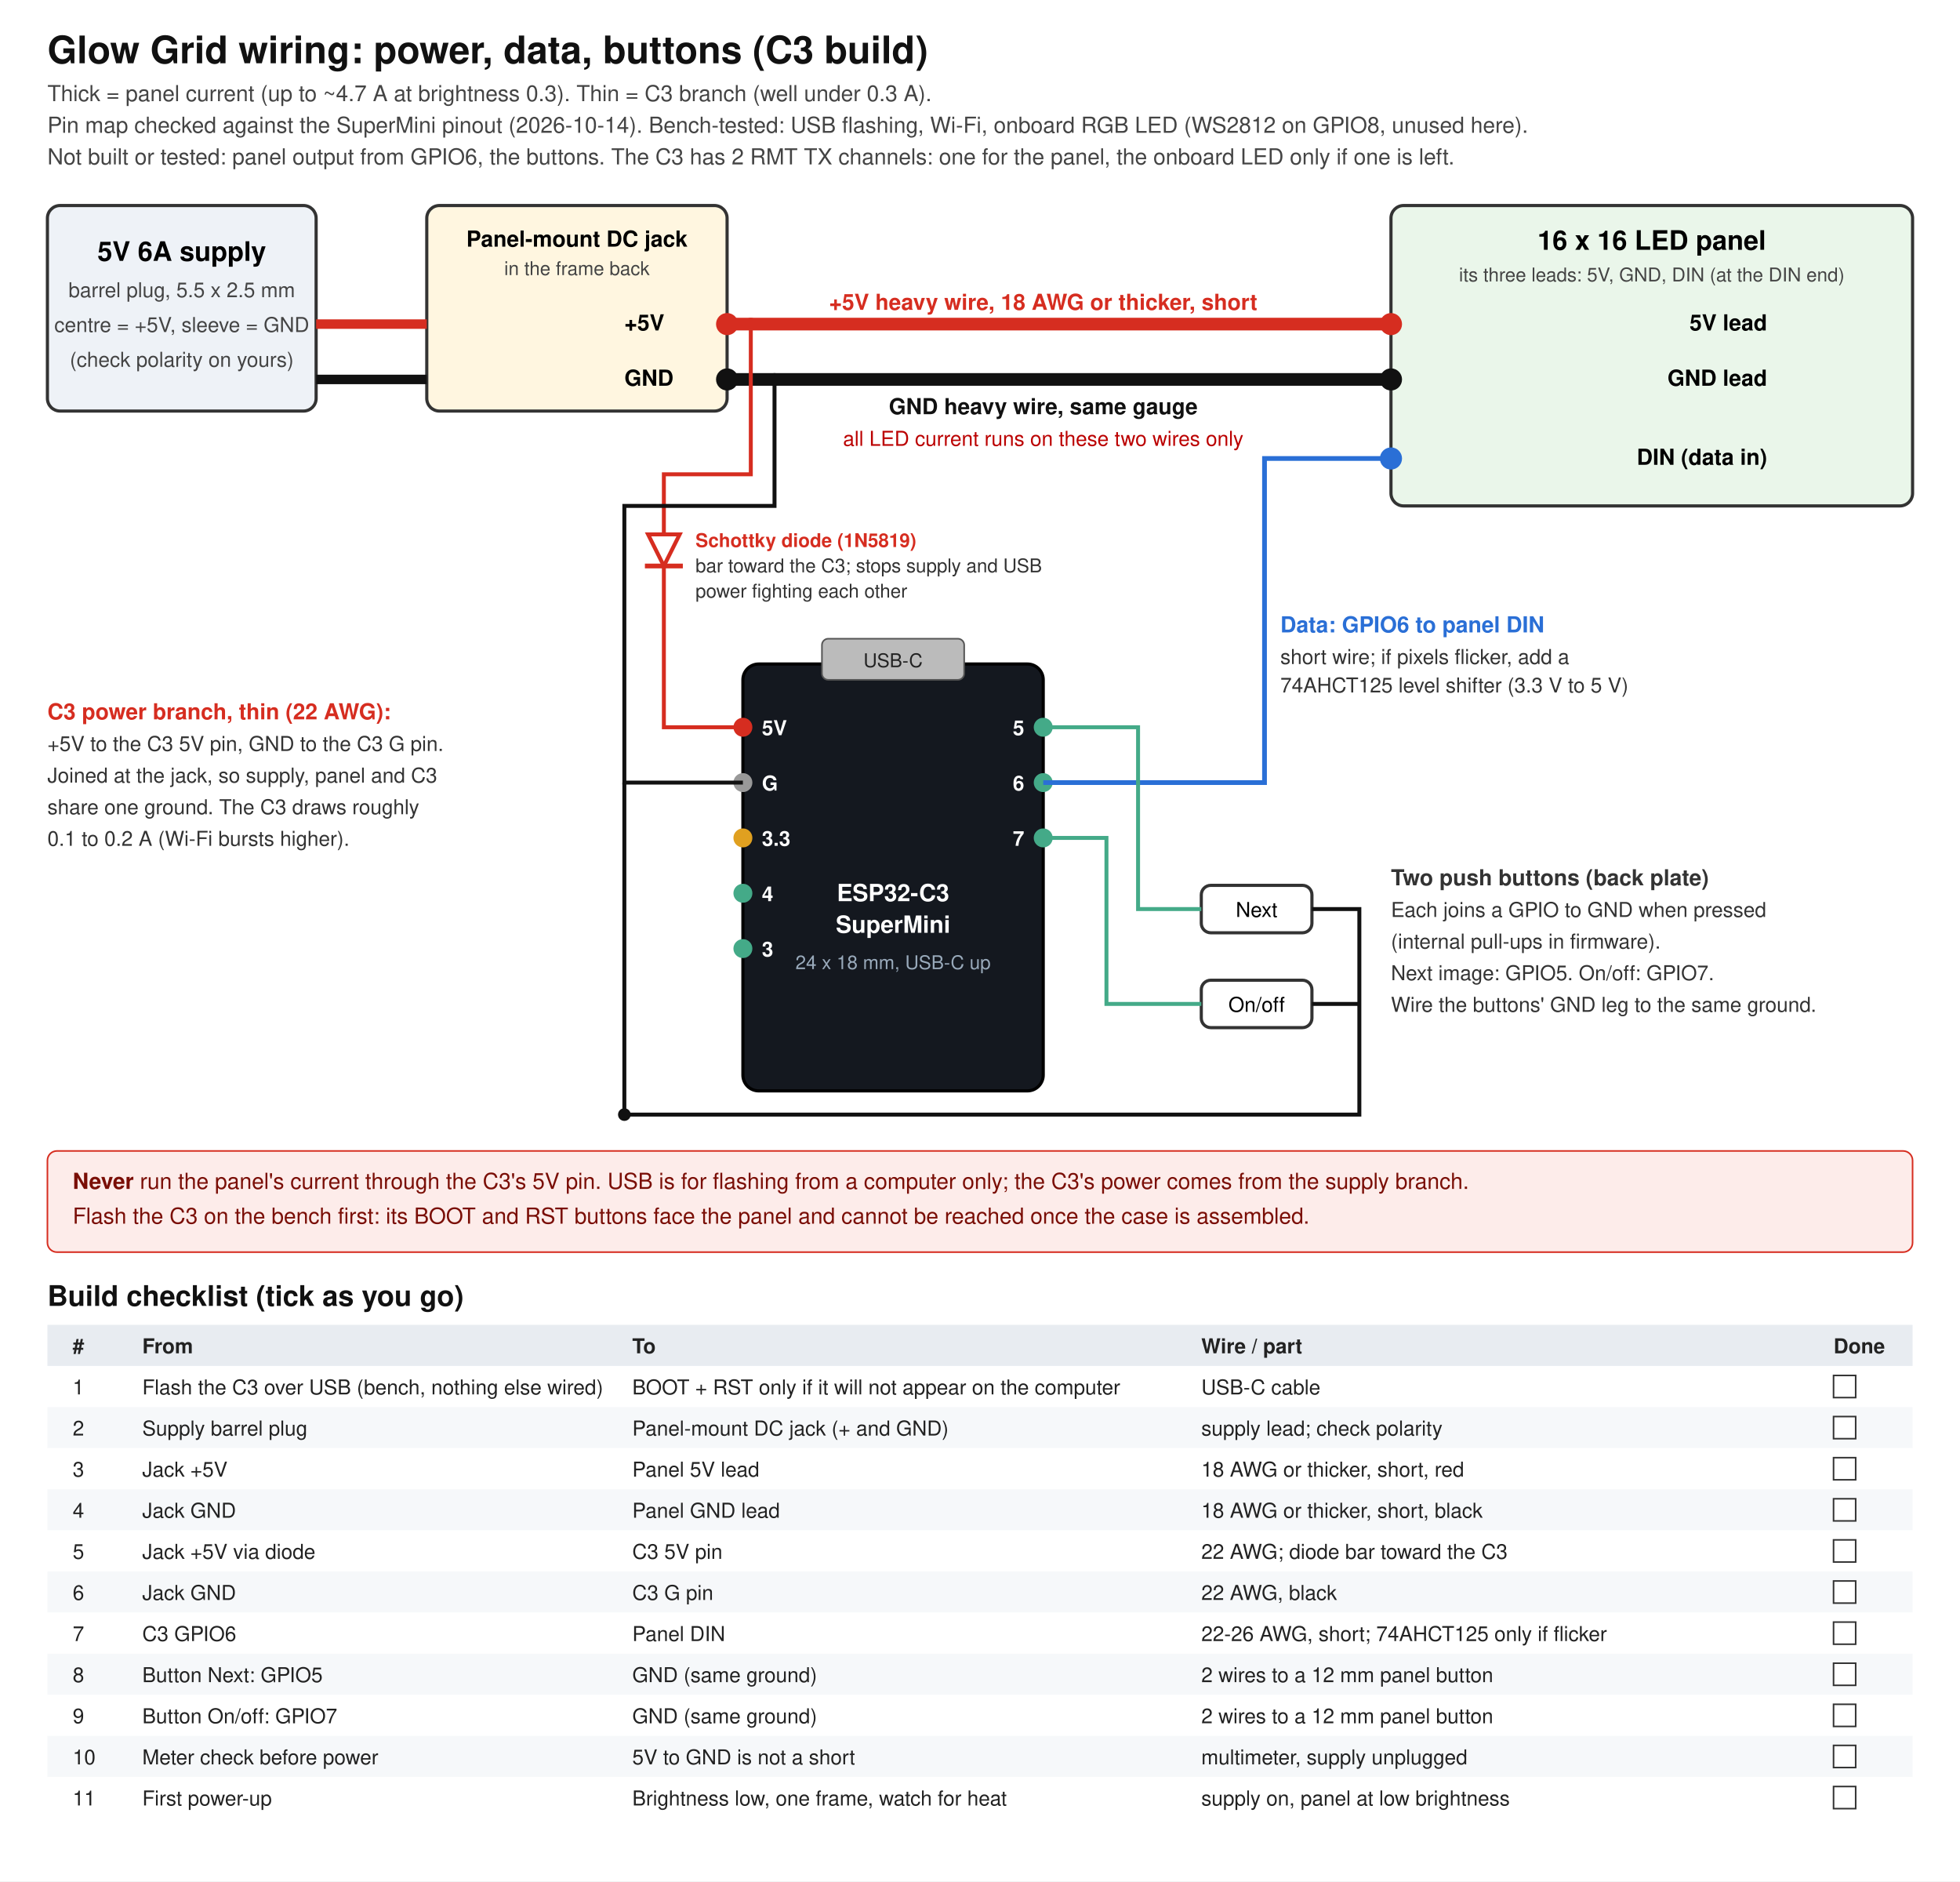
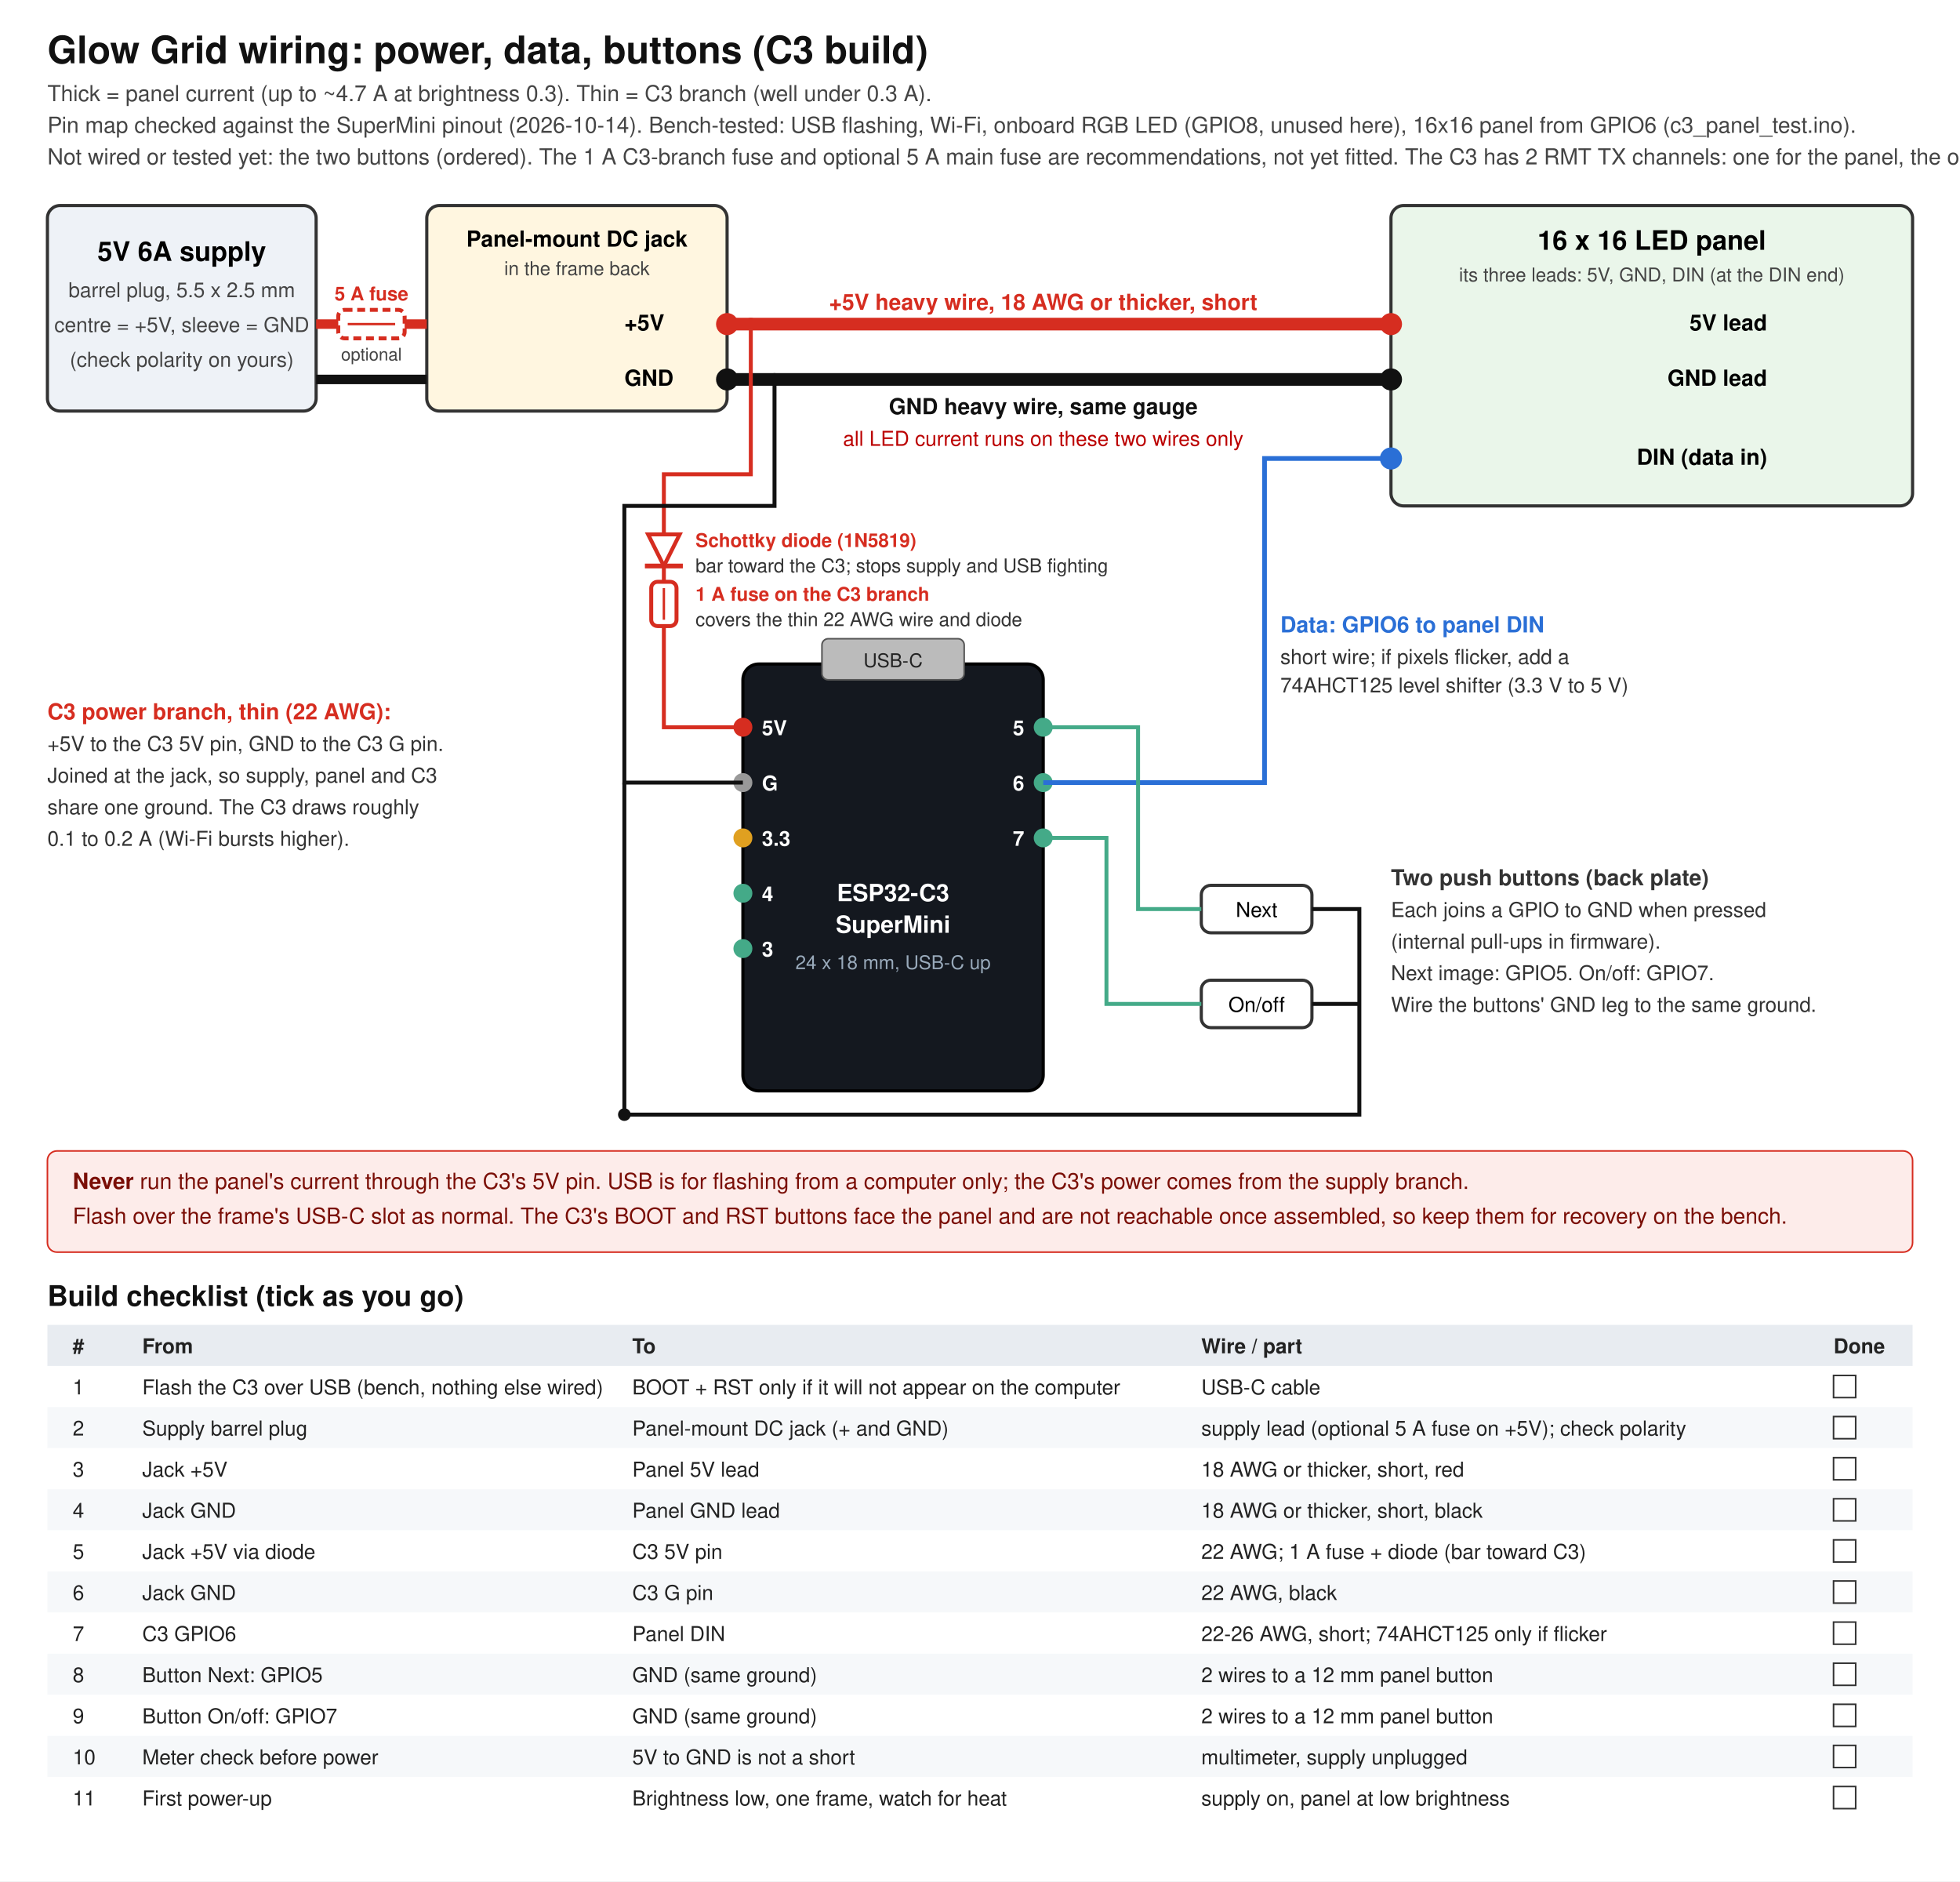
<svg xmlns="http://www.w3.org/2000/svg" viewBox="0 0 1240 1190" font-family="Helvetica, Arial, sans-serif">
  <rect width="1240" height="1190" fill="#fff" />
  <text x="30" y="40" font-size="24" font-weight="700" fill="#111">Glow Grid wiring: power, data, buttons (C3 build)</text>
  <text x="30" y="64" font-size="14" fill="#444">Thick = panel current (up to ~4.7 A at brightness 0.3). Thin = C3 branch (well under 0.3 A).</text>
-   <text x="30" y="84" font-size="14" fill="#444">Pin map checked against the SuperMini pinout (2026-10-14). Bench-tested: USB flashing, Wi-Fi, onboard RGB LED (WS2812 on GPIO8, unused here).</text>
-   <text x="30" y="104" font-size="14" fill="#444">Not built or tested: panel output from GPIO6, the buttons. The C3 has 2 RMT TX channels: one for the panel, the onboard LED only if one is left.</text>
+   <text x="30" y="84" font-size="14" fill="#444">Pin map checked against the SuperMini pinout (2026-10-14). Bench-tested: USB flashing, Wi-Fi, onboard RGB LED (GPIO8, unused here), 16x16 panel from GPIO6 (c3_panel_test.ino).</text>
+   <text x="30" y="104" font-size="14" fill="#444">Not wired or tested yet: the two buttons (ordered). The 1 A C3-branch fuse and optional 5 A main fuse are recommendations, not yet fitted. The C3 has 2 RMT TX channels: one for the panel, the onboard LED only if one is left.</text>
  <rect x="30" y="130" width="170" height="130" rx="8" fill="#eef2f7" stroke="#333" stroke-width="2" />
  <text x="115" y="165" font-size="17" font-weight="700" text-anchor="middle">5V 6A supply</text>
  <text x="115" y="188" font-size="13" text-anchor="middle" fill="#444">barrel plug, 5.5 x 2.5 mm</text>
  <text x="115" y="210" font-size="13" text-anchor="middle" fill="#444">centre = +5V, sleeve = GND</text>
  <text x="115" y="232" font-size="13" text-anchor="middle" fill="#444">(check polarity on yours)</text>
  <rect x="270" y="130" width="190" height="130" rx="8" fill="#fff6e0" stroke="#333" stroke-width="2" />
  <text x="365" y="156" font-size="14" font-weight="700" text-anchor="middle">Panel-mount DC jack</text>
  <text x="365" y="174" font-size="12" text-anchor="middle" fill="#444">in the frame back</text>
  <circle cx="460" cy="205" r="7" fill="#d62d20" />
  <text x="395" y="209" font-size="14" font-weight="700">+5V</text>
  <circle cx="460" cy="240" r="7" fill="#111" />
  <text x="395" y="244" font-size="14" font-weight="700">GND</text>
  <path d="M200 205 H270" stroke="#d62d20" stroke-width="6" />
+   <rect x="214" y="196" width="42" height="18" rx="4" fill="#fff" stroke="#d62d20" stroke-width="2.5" stroke-dasharray="5 3" />
+   <path d="M220 205 H250" stroke="#d62d20" stroke-width="1.5" />
+   <text x="235" y="190" font-size="12" font-weight="700" text-anchor="middle" fill="#d62d20">5 A fuse</text>
+   <text x="235" y="228" font-size="11" text-anchor="middle" fill="#444">optional</text>
  <path d="M200 240 H270" stroke="#111" stroke-width="6" />
  <rect x="880" y="130" width="330" height="190" rx="8" fill="#eaf6ea" stroke="#333" stroke-width="2" />
  <text x="1045" y="158" font-size="17" font-weight="700" text-anchor="middle">16 x 16 LED panel</text>
  <text x="1045" y="178" font-size="12" text-anchor="middle" fill="#444">its three leads: 5V, GND, DIN (at the DIN end)</text>
  <circle cx="880" cy="205" r="7" fill="#d62d20" />
  <text x="1118" y="209" font-size="14" font-weight="700" text-anchor="end">5V lead</text>
  <circle cx="880" cy="240" r="7" fill="#111" />
  <text x="1118" y="244" font-size="14" font-weight="700" text-anchor="end">GND lead</text>
  <circle cx="880" cy="290" r="7" fill="#2a6fd6" />
  <text x="1118" y="294" font-size="14" font-weight="700" text-anchor="end">DIN (data in)</text>
  <path d="M460 205 H880" stroke="#d62d20" stroke-width="8" />
  <path d="M460 240 H880" stroke="#111" stroke-width="8" />
  <text x="660" y="196" font-size="14" font-weight="700" fill="#d62d20" text-anchor="middle">+5V  heavy wire, 18 AWG or thicker, short</text>
  <text x="660" y="262" font-size="14" font-weight="700" fill="#111" text-anchor="middle">GND  heavy wire, same gauge</text>
  <text x="660" y="282" font-size="13" fill="#b00" text-anchor="middle">all LED current runs on these two wires only</text>
  <rect x="470" y="420" width="190" height="270" rx="10" fill="#14181f" stroke="#000" stroke-width="2" />
  <rect x="520" y="404" width="90" height="26" rx="4" fill="#bbb" stroke="#555" />
  <text x="565" y="422" font-size="12" text-anchor="middle" fill="#222">USB-C</text>
  <text x="565" y="570" font-size="15" font-weight="700" text-anchor="middle" fill="#fff">ESP32-C3</text>
  <text x="565" y="590" font-size="15" font-weight="700" text-anchor="middle" fill="#fff">SuperMini</text>
  <text x="565" y="613" font-size="12" text-anchor="middle" fill="#9ab">24 x 18 mm, USB-C up</text>
  <g font-size="13" fill="#fff" font-weight="700">
    <circle cx="470" cy="460" r="6" fill="#d62d20" />
    <text x="482" y="465">5V</text>
    <circle cx="470" cy="495" r="6" fill="#999" />
    <text x="482" y="500">G</text>
    <circle cx="470" cy="530" r="6" fill="#e0a020" />
    <text x="482" y="535">3.3</text>
    <circle cx="470" cy="565" r="6" fill="#4a8" />
    <text x="482" y="570">4</text>
    <circle cx="470" cy="600" r="6" fill="#4a8" />
    <text x="482" y="605">3</text>
    <circle cx="660" cy="460" r="6" fill="#4a8" />
    <text x="648" y="465" text-anchor="end">5</text>
    <circle cx="660" cy="495" r="6" fill="#4a8" />
    <text x="648" y="500" text-anchor="end">6</text>
    <circle cx="660" cy="530" r="6" fill="#4a8" />
    <text x="648" y="535" text-anchor="end">7</text>
  </g>
  <path d="M475 205 V300 H420 V460 H470" fill="none" stroke="#d62d20" stroke-width="2.5" />
  <path d="M490 240 V320 H395 V495 H470" fill="none" stroke="#111" stroke-width="2.5" />
  <circle cx="475" cy="205" r="4" fill="#d62d20" />
  <circle cx="490" cy="240" r="4" fill="#111" />
  <text x="30" y="455" font-size="14" font-weight="700" fill="#d62d20">C3 power branch, thin (22 AWG):</text>
  <text x="30" y="475" font-size="13" fill="#333">+5V to the C3 5V pin, GND to the C3 G pin.</text>
  <text x="30" y="495" font-size="13" fill="#333">Joined at the jack, so supply, panel and C3</text>
  <text x="30" y="515" font-size="13" fill="#333">share one ground. The C3 draws roughly</text>
  <text x="30" y="535" font-size="13" fill="#333">0.1 to 0.2 A (Wi-Fi bursts higher).</text>
  <polygon points="410,338 430,338 420,358" fill="#fff" stroke="#d62d20" stroke-width="2.5" />
  <line x1="408" y1="358" x2="432" y2="358" stroke="#d62d20" stroke-width="3" />
  <text x="440" y="346" font-size="12" font-weight="700" fill="#d62d20">Schottky diode (1N5819)</text>
-   <text x="440" y="362" font-size="12" fill="#333">bar toward the C3; stops supply and USB</text>
-   <text x="440" y="378" font-size="12" fill="#333">power fighting each other</text>
+   <text x="440" y="362" font-size="12" fill="#333">bar toward the C3; stops supply and USB fighting</text>
+   <rect x="412" y="368" width="16" height="28" rx="4" fill="#fff" stroke="#d62d20" stroke-width="2.5" />
+   <path d="M420 372 V392" stroke="#d62d20" stroke-width="1.5" />
+   <text x="440" y="380" font-size="12" font-weight="700" fill="#d62d20">1 A fuse on the C3 branch</text>
+   <text x="440" y="396" font-size="12" fill="#333">covers the thin 22 AWG wire and diode</text>
  <path d="M660 495 H800 V290 H880" fill="none" stroke="#2a6fd6" stroke-width="3" />
  <text x="810" y="400" font-size="14" font-weight="700" fill="#2a6fd6">Data: GPIO6 to panel DIN</text>
  <text x="810" y="420" font-size="13" fill="#333">short wire; if pixels flicker, add a</text>
  <text x="810" y="438" font-size="13" fill="#333">74AHCT125 level shifter (3.3 V to 5 V)</text>
  <rect x="760" y="560" width="70" height="30" rx="6" fill="#fff" stroke="#333" stroke-width="2" />
  <text x="795" y="580" font-size="13" text-anchor="middle">Next</text>
  <rect x="760" y="620" width="70" height="30" rx="6" fill="#fff" stroke="#333" stroke-width="2" />
  <text x="795" y="640" font-size="13" text-anchor="middle">On/off</text>
  <path d="M660 460 H720 V575 H760" fill="none" stroke="#4a8" stroke-width="2.5" />
  <path d="M660 530 H700 V635 H760" fill="none" stroke="#4a8" stroke-width="2.5" />
  <path d="M830 575 H860 V705 H395" fill="none" stroke="#111" stroke-width="2.5" />
  <path d="M830 635 H860" fill="none" stroke="#111" stroke-width="2.5" />
  <path d="M395 495 V705" stroke="#111" stroke-width="2.5" />
  <circle cx="395" cy="705" r="4" fill="#111" />
  <text x="880" y="560" font-size="14" font-weight="700" fill="#333">Two push buttons (back plate)</text>
  <text x="880" y="580" font-size="13" fill="#333">Each joins a GPIO to GND when pressed</text>
  <text x="880" y="600" font-size="13" fill="#333">(internal pull-ups in firmware).</text>
  <text x="880" y="620" font-size="13" fill="#333">Next image: GPIO5.  On/off: GPIO7.</text>
  <text x="880" y="640" font-size="13" fill="#333">Wire the buttons' GND leg to the same ground.</text>
  <rect x="30" y="728" width="1180" height="64" rx="6" fill="#fdecea" stroke="#d62d20" />
  <text x="46" y="752" font-size="14" fill="#7a0e06">
    <tspan font-weight="700">Never</tspan> run the panel's current through the C3's 5V pin. USB is for flashing from a computer only; the C3's power comes from the supply branch.</text>
-   <text x="46" y="774" font-size="14" fill="#7a0e06">Flash the C3 on the bench first: its BOOT and RST buttons face the panel and cannot be reached once the case is assembled.</text>
+   <text x="46" y="774" font-size="14" fill="#7a0e06">Flash over the frame's USB-C slot as normal. The C3's BOOT and RST buttons face the panel and are not reachable once assembled, so keep them for recovery on the bench.</text>
  <text x="30" y="826" font-size="18" font-weight="700" fill="#111">Build checklist (tick as you go)</text>
  <g font-size="13" fill="#222">
    <rect x="30" y="838" width="1180" height="26" fill="#e8ecf1" />
    <text x="46" y="856" font-weight="700">#</text>
    <text x="90" y="856" font-weight="700">From</text>
    <text x="400" y="856" font-weight="700">To</text>
    <text x="760" y="856" font-weight="700">Wire / part</text>
    <text x="1160" y="856" font-weight="700">Done</text>
    <rect x="30" y="864" width="1180" height="26" fill="#fff" />
    <text x="46" y="882">1</text>
    <text x="90" y="882">Flash the C3 over USB (bench, nothing else wired)</text>
    <text x="400" y="882">BOOT + RST only if it will not appear on the computer</text>
    <text x="760" y="882">USB-C cable</text>
    <rect x="1160" y="870" width="14" height="14" fill="#fff" stroke="#333" />
    <rect x="30" y="890" width="1180" height="26" fill="#f6f8fa" />
    <text x="46" y="908">2</text>
    <text x="90" y="908">Supply barrel plug</text>
    <text x="400" y="908">Panel-mount DC jack (+ and GND)</text>
-     <text x="760" y="908">supply lead; check polarity</text>
+     <text x="760" y="908">supply lead (optional 5 A fuse on +5V); check polarity</text>
    <rect x="1160" y="896" width="14" height="14" fill="#fff" stroke="#333" />
    <rect x="30" y="916" width="1180" height="26" fill="#fff" />
    <text x="46" y="934">3</text>
    <text x="90" y="934">Jack +5V</text>
    <text x="400" y="934">Panel 5V lead</text>
    <text x="760" y="934">18 AWG or thicker, short, red</text>
    <rect x="1160" y="922" width="14" height="14" fill="#fff" stroke="#333" />
    <rect x="30" y="942" width="1180" height="26" fill="#f6f8fa" />
    <text x="46" y="960">4</text>
    <text x="90" y="960">Jack GND</text>
    <text x="400" y="960">Panel GND lead</text>
    <text x="760" y="960">18 AWG or thicker, short, black</text>
    <rect x="1160" y="948" width="14" height="14" fill="#fff" stroke="#333" />
    <rect x="30" y="968" width="1180" height="26" fill="#fff" />
    <text x="46" y="986">5</text>
    <text x="90" y="986">Jack +5V  via diode</text>
    <text x="400" y="986">C3 5V pin</text>
-     <text x="760" y="986">22 AWG; diode bar toward the C3</text>
+     <text x="760" y="986">22 AWG; 1 A fuse + diode (bar toward C3)</text>
    <rect x="1160" y="974" width="14" height="14" fill="#fff" stroke="#333" />
    <rect x="30" y="994" width="1180" height="26" fill="#f6f8fa" />
    <text x="46" y="1012">6</text>
    <text x="90" y="1012">Jack GND</text>
    <text x="400" y="1012">C3 G pin</text>
    <text x="760" y="1012">22 AWG, black</text>
    <rect x="1160" y="1000" width="14" height="14" fill="#fff" stroke="#333" />
    <rect x="30" y="1020" width="1180" height="26" fill="#fff" />
    <text x="46" y="1038">7</text>
    <text x="90" y="1038">C3 GPIO6</text>
    <text x="400" y="1038">Panel DIN</text>
    <text x="760" y="1038">22-26 AWG, short; 74AHCT125 only if flicker</text>
    <rect x="1160" y="1026" width="14" height="14" fill="#fff" stroke="#333" />
    <rect x="30" y="1046" width="1180" height="26" fill="#f6f8fa" />
    <text x="46" y="1064">8</text>
    <text x="90" y="1064">Button Next: GPIO5</text>
    <text x="400" y="1064">GND (same ground)</text>
    <text x="760" y="1064">2 wires to a 12 mm panel button</text>
    <rect x="1160" y="1052" width="14" height="14" fill="#fff" stroke="#333" />
    <rect x="30" y="1072" width="1180" height="26" fill="#fff" />
    <text x="46" y="1090">9</text>
    <text x="90" y="1090">Button On/off: GPIO7</text>
    <text x="400" y="1090">GND (same ground)</text>
    <text x="760" y="1090">2 wires to a 12 mm panel button</text>
    <rect x="1160" y="1078" width="14" height="14" fill="#fff" stroke="#333" />
    <rect x="30" y="1098" width="1180" height="26" fill="#f6f8fa" />
    <text x="46" y="1116">10</text>
    <text x="90" y="1116">Meter check before power</text>
    <text x="400" y="1116">5V to GND is not a short</text>
    <text x="760" y="1116">multimeter, supply unplugged</text>
    <rect x="1160" y="1104" width="14" height="14" fill="#fff" stroke="#333" />
    <rect x="30" y="1124" width="1180" height="26" fill="#fff" />
    <text x="46" y="1142">11</text>
    <text x="90" y="1142">First power-up</text>
    <text x="400" y="1142">Brightness low, one frame, watch for heat</text>
    <text x="760" y="1142">supply on, panel at low brightness</text>
    <rect x="1160" y="1130" width="14" height="14" fill="#fff" stroke="#333" />
  </g>
</svg>
